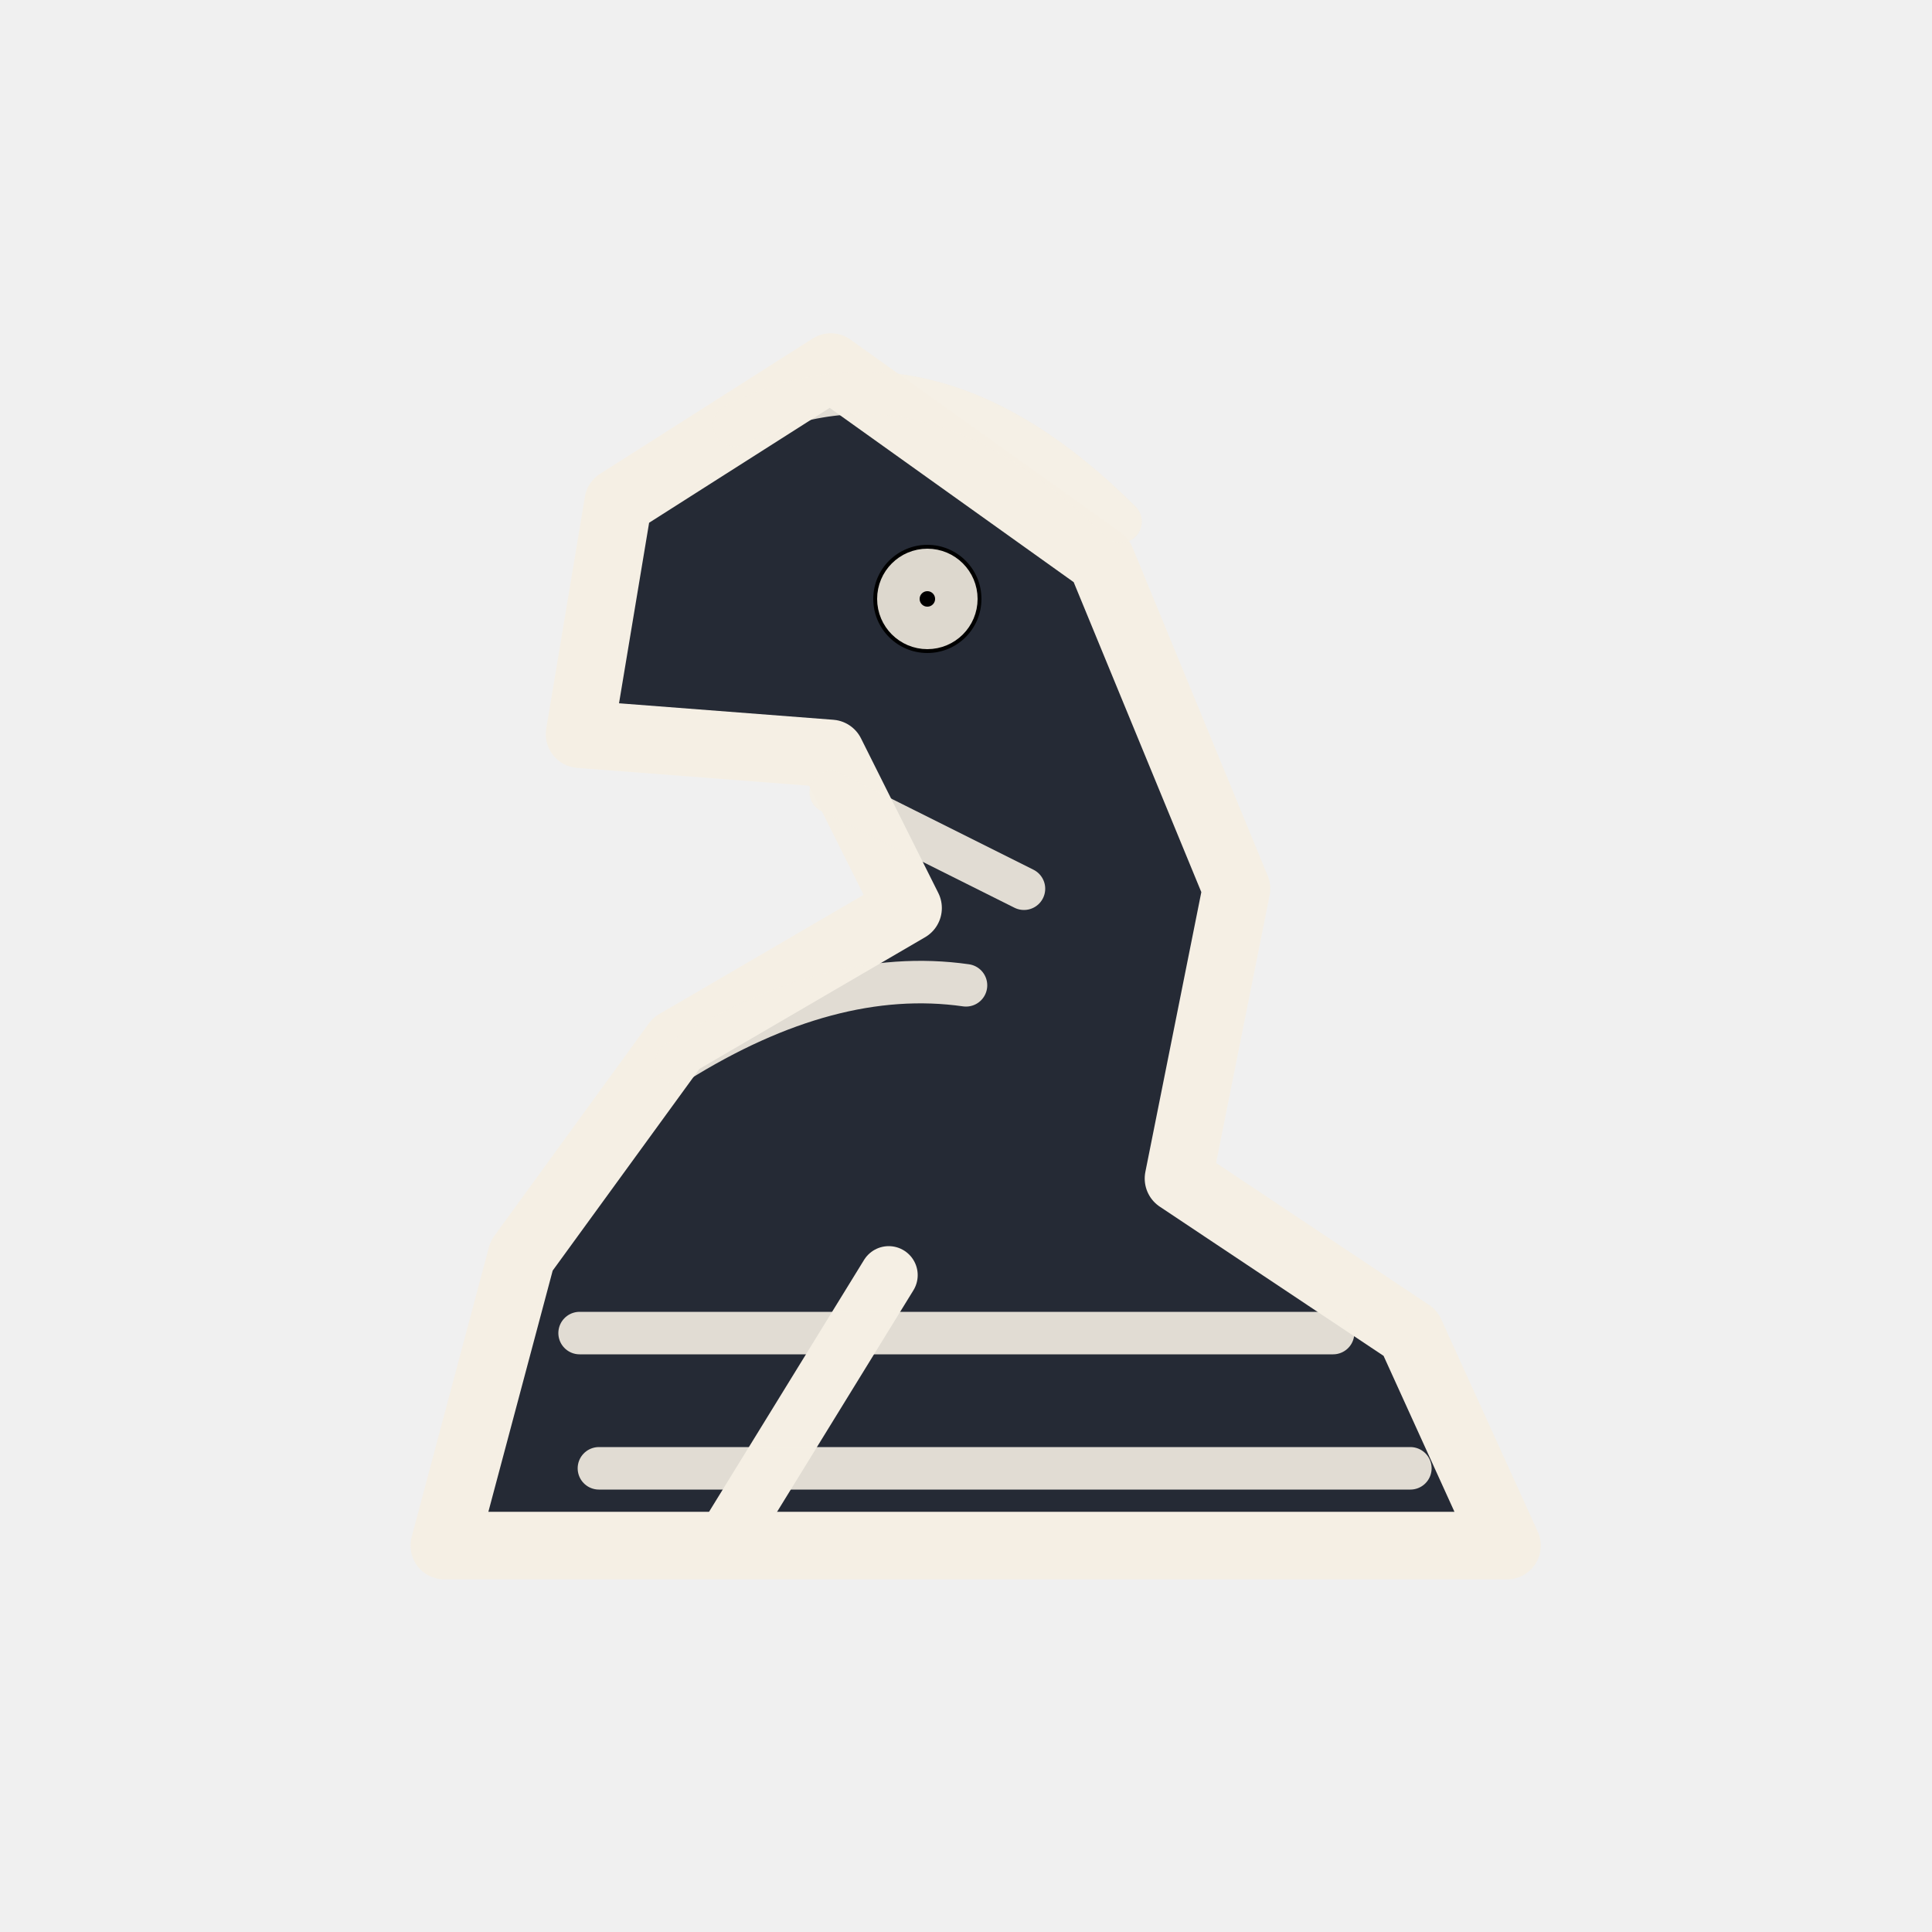
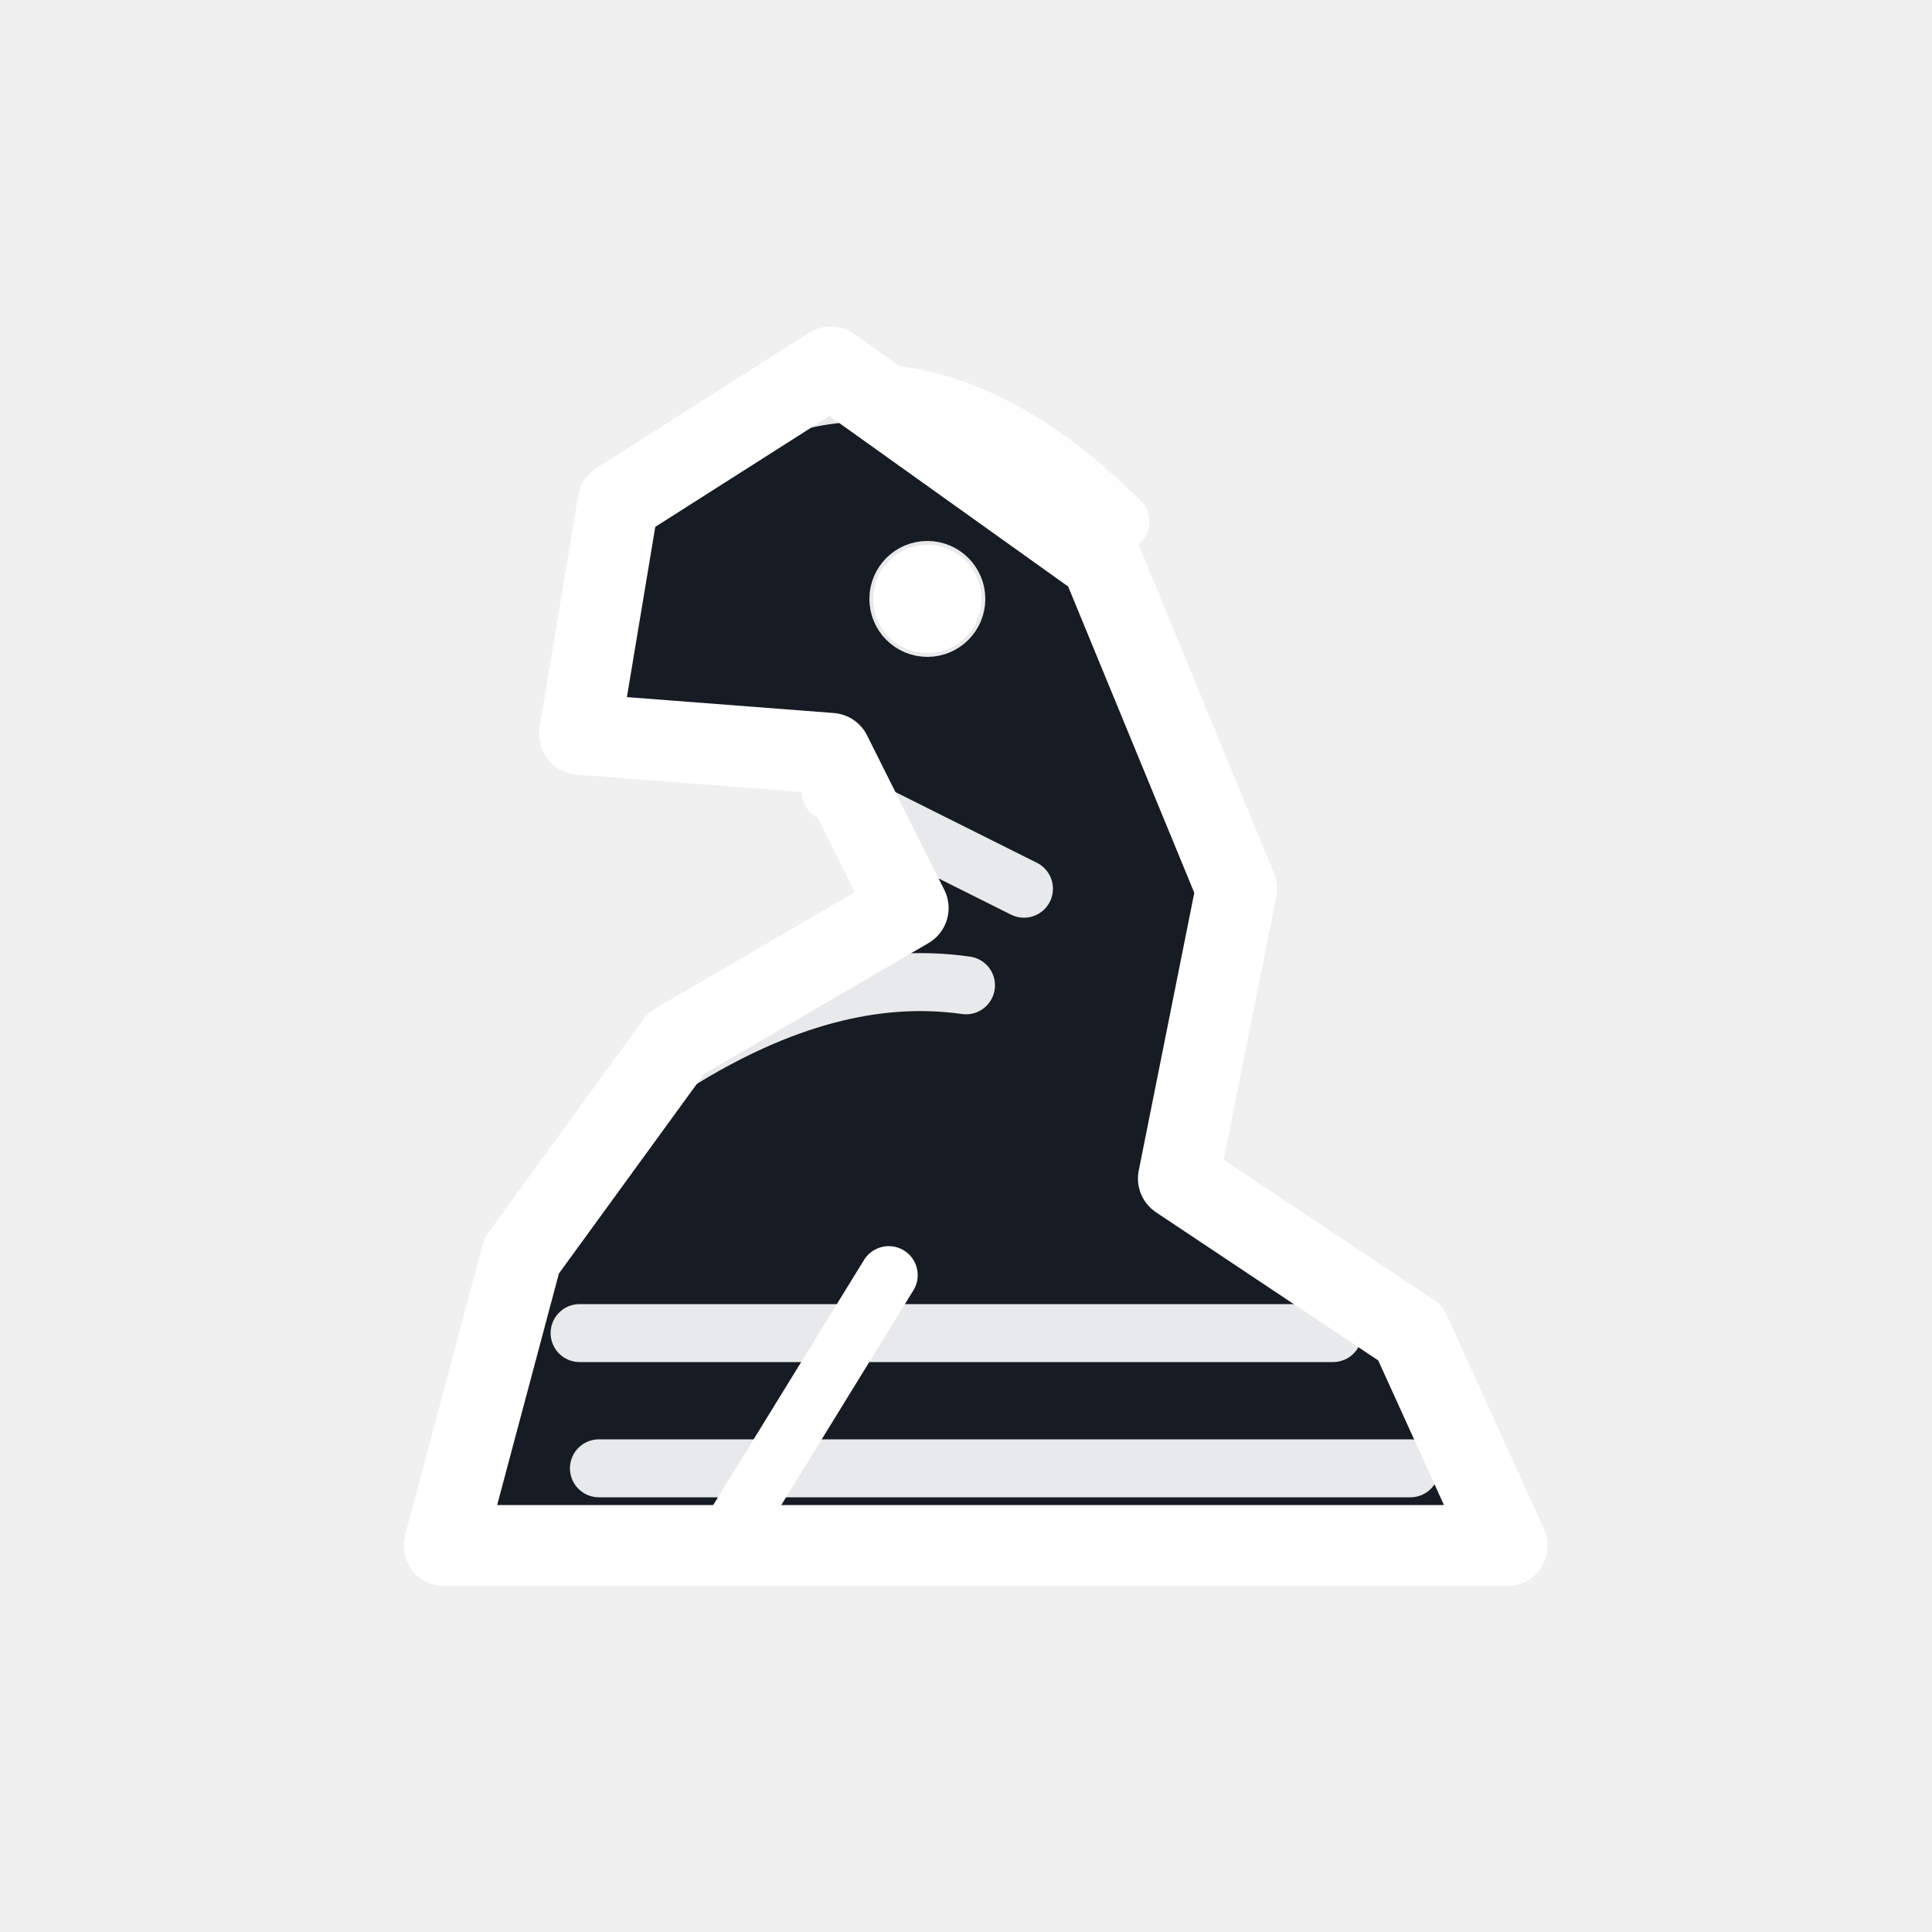
<svg xmlns="http://www.w3.org/2000/svg" viewBox="0 0 100 100" role="img" aria-label="Black Knight">
-   <g fill="#252a35" stroke="#f5efe4" stroke-width="3.5" stroke-linejoin="round" stroke-linecap="round">
+   <g fill="#171b24" stroke="#ffffff" stroke-width="4.2" stroke-linejoin="round" stroke-linecap="round">
    <path d="M23 80h55l-5-11-12-8 3-15-7-17-14-10-11 7-2 12 13 1 4 8-12 7-8 11-4 15z" />
-     <circle cx="48" cy="31" r="2.8" fill="currentColor" stroke="none" />
+     <circle cx="48" cy="31" r="2.8" fill="#ffffff" stroke="none" />
    <path d="M38 79l8-13" fill="none" stroke-width="3" />
-     <g fill="none" stroke="#f5efe4" stroke-width="2.2" stroke-linecap="round" stroke-linejoin="round" opacity=".9">
+     <g fill="none" stroke="#ffffff" stroke-width="3" stroke-linecap="round" stroke-linejoin="round" opacity=".9">
      <path d="M38 22q10-5 20 5M43 41l10 5M35 55q8-5 15-4M30 69h39M31 76h42" />
      <circle cx="48" cy="31" r="1.5" />
    </g>
  </g>
</svg>
